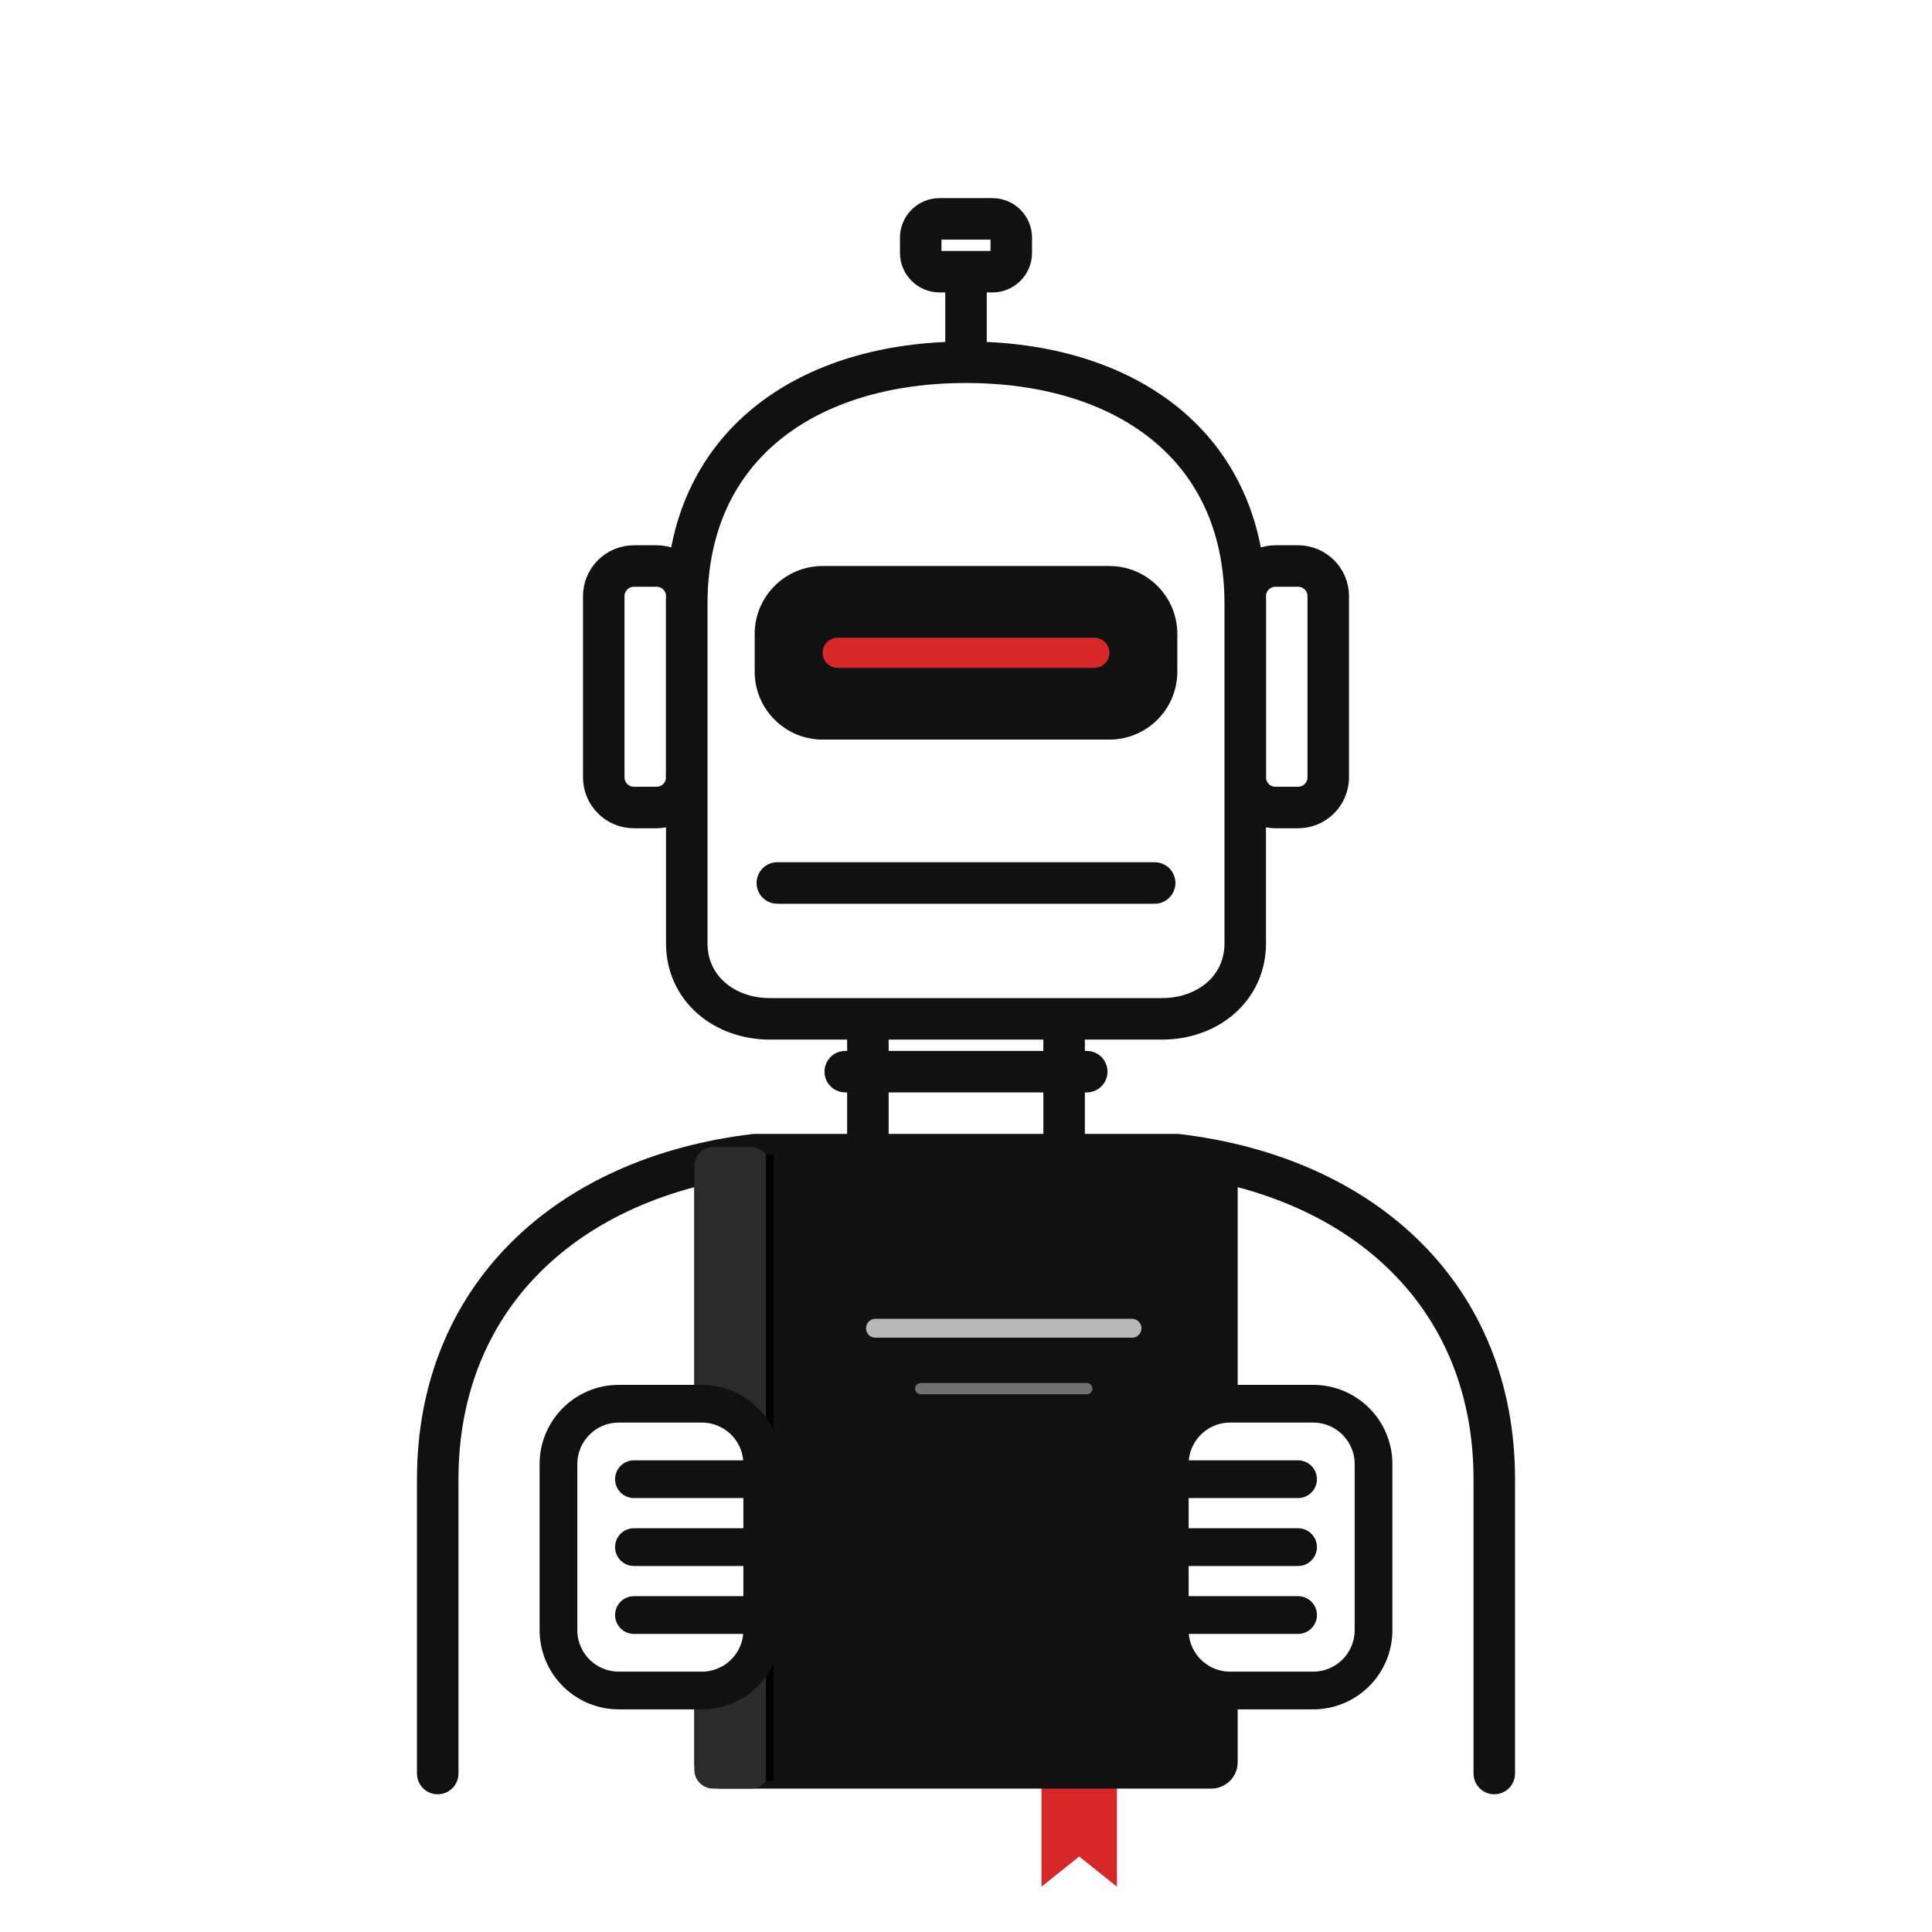
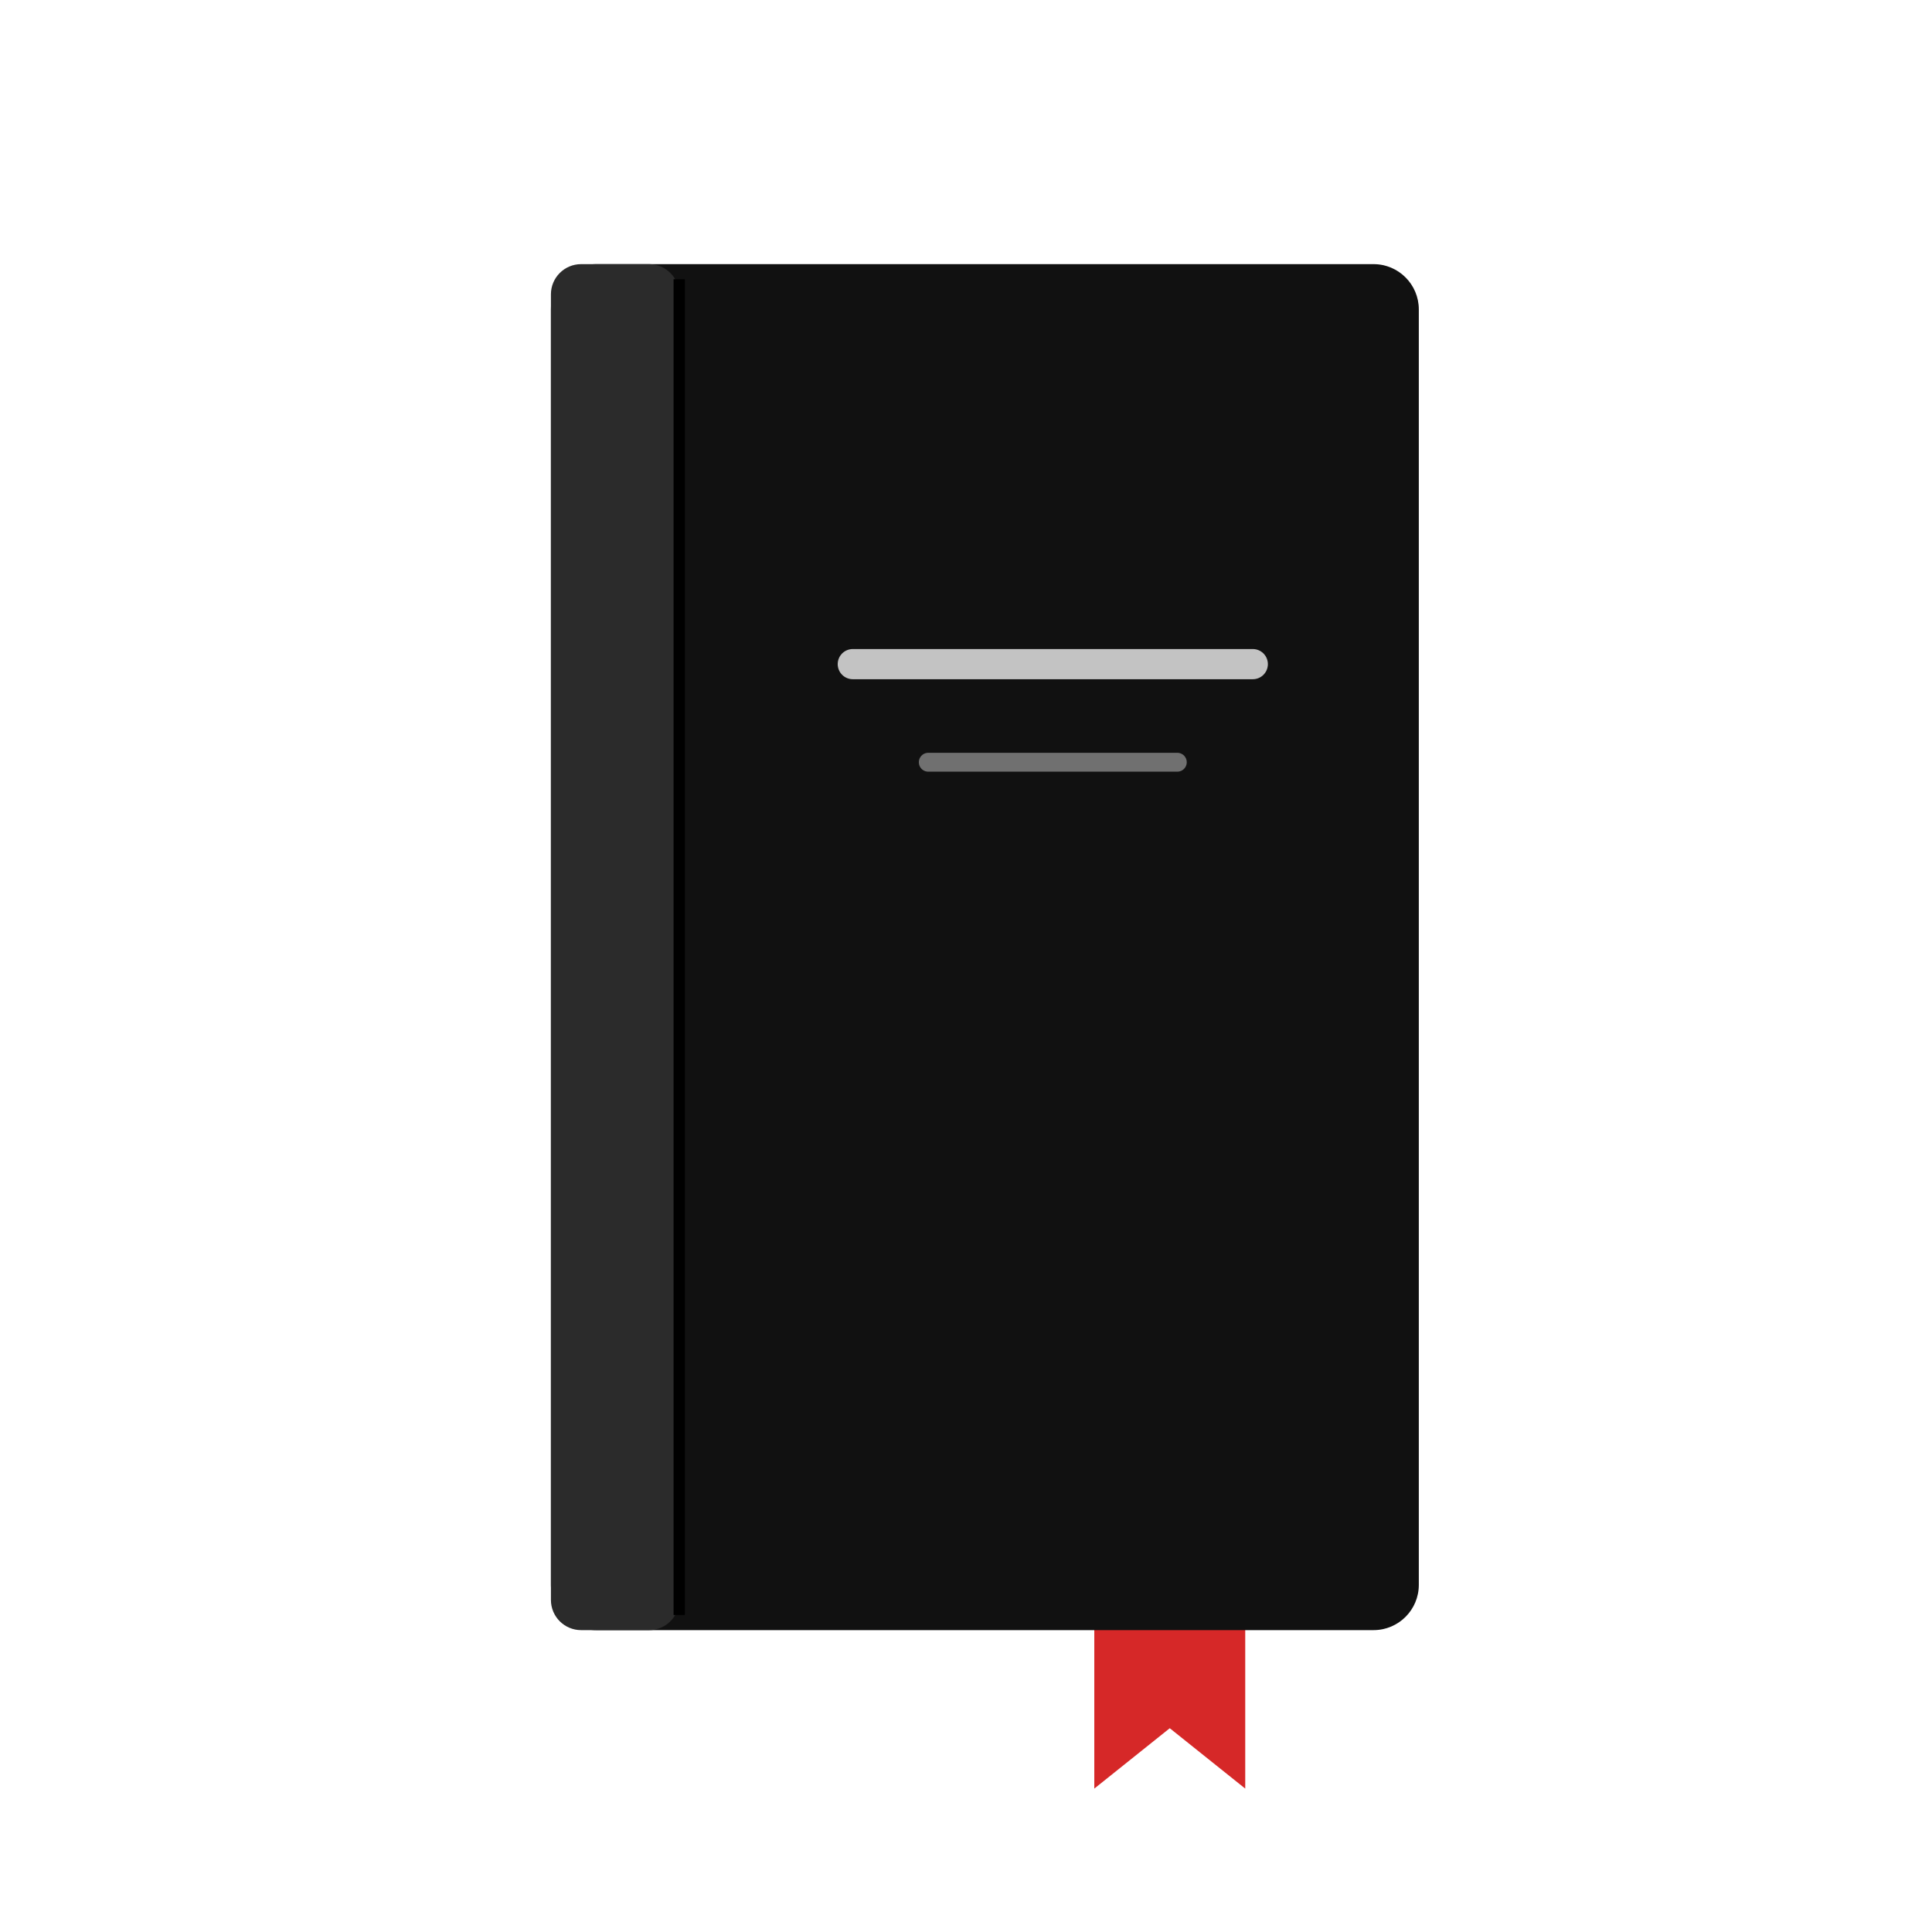
<svg xmlns="http://www.w3.org/2000/svg" viewBox="0 0 512 512">
  <rect width="512" height="512" fill="#ffffff" />
-   <g fill="#ffffff" stroke="#111111" stroke-width="11" stroke-linejoin="round" stroke-linecap="round">
-     <path d="M116 470 L116 392 C116 344 150 312 200 306 L312 306 C362 312 396 344 396 392 L396 470" />
-     <path d="M230 262 L230 306 M282 262 L282 306" />
-     <line x1="224" y1="284" x2="288" y2="284" />
-     <line x1="256" y1="96" x2="256" y2="70" />
-     <rect x="244" y="58" width="24" height="14" rx="5" />
-     <rect x="160" y="150" width="22" height="64" rx="8" />
-     <rect x="330" y="150" width="22" height="64" rx="8" />
-     <path d="M182 250 L182 160 C182 118 214 96 256 96 C298 96 330 118 330 160 L330 250 C330 262 320 270 308 270 L204 270 C192 270 182 262 182 250 Z" />
-     <path d="M206 234 L306 234" />
-   </g>
-   <rect x="200" y="150" width="112" height="46" rx="18" fill="#111111" />
-   <rect x="218" y="169" width="76" height="8" rx="4" fill="#d62828" />
-   <path d="M276 470 L276 500 L286 492 L296 500 L296 470 Z" fill="#d62828" />
-   <rect x="184" y="304" width="144" height="170" rx="7" fill="#111111" />
-   <rect x="184" y="304" width="20" height="170" rx="5" fill="#2b2b2b" />
-   <line x1="204" y1="306" x2="204" y2="472" stroke="#000" stroke-width="2" />
-   <line x1="232" y1="352" x2="300" y2="352" stroke="#ffffff" stroke-opacity=".7" stroke-width="5" stroke-linecap="round" />
-   <line x1="244" y1="368" x2="288" y2="368" stroke="#ffffff" stroke-opacity=".4" stroke-width="3" stroke-linecap="round" />
-   <g fill="#ffffff" stroke="#111111" stroke-width="10" stroke-linejoin="round" stroke-linecap="round">
-     <rect x="148" y="372" width="54" height="76" rx="16" />
-     <path d="M168 392 L202 392 M168 410 L202 410 M168 428 L202 428" />
-     <rect x="310" y="372" width="54" height="76" rx="16" />
-     <path d="M310 392 L344 392 M310 410 L344 410 M310 428 L344 428" />
-   </g>
+   <path d="M290 420 L290 474 L310 458 L330 474 L330 420 Z" fill="#d62828" />
+   <rect x="146" y="70" width="230" height="362" rx="12" fill="#111111" />
+   <rect x="146" y="70" width="34" height="362" rx="8" fill="#2b2b2b" />
+   <line x1="180" y1="74" x2="180" y2="428" stroke="#000000" stroke-width="3" />
+   <line x1="226" y1="176" x2="332" y2="176" stroke="#ffffff" stroke-opacity=".75" stroke-width="8" stroke-linecap="round" />
+   <line x1="246" y1="202" x2="312" y2="202" stroke="#ffffff" stroke-opacity=".4" stroke-width="5" stroke-linecap="round" />
</svg>
